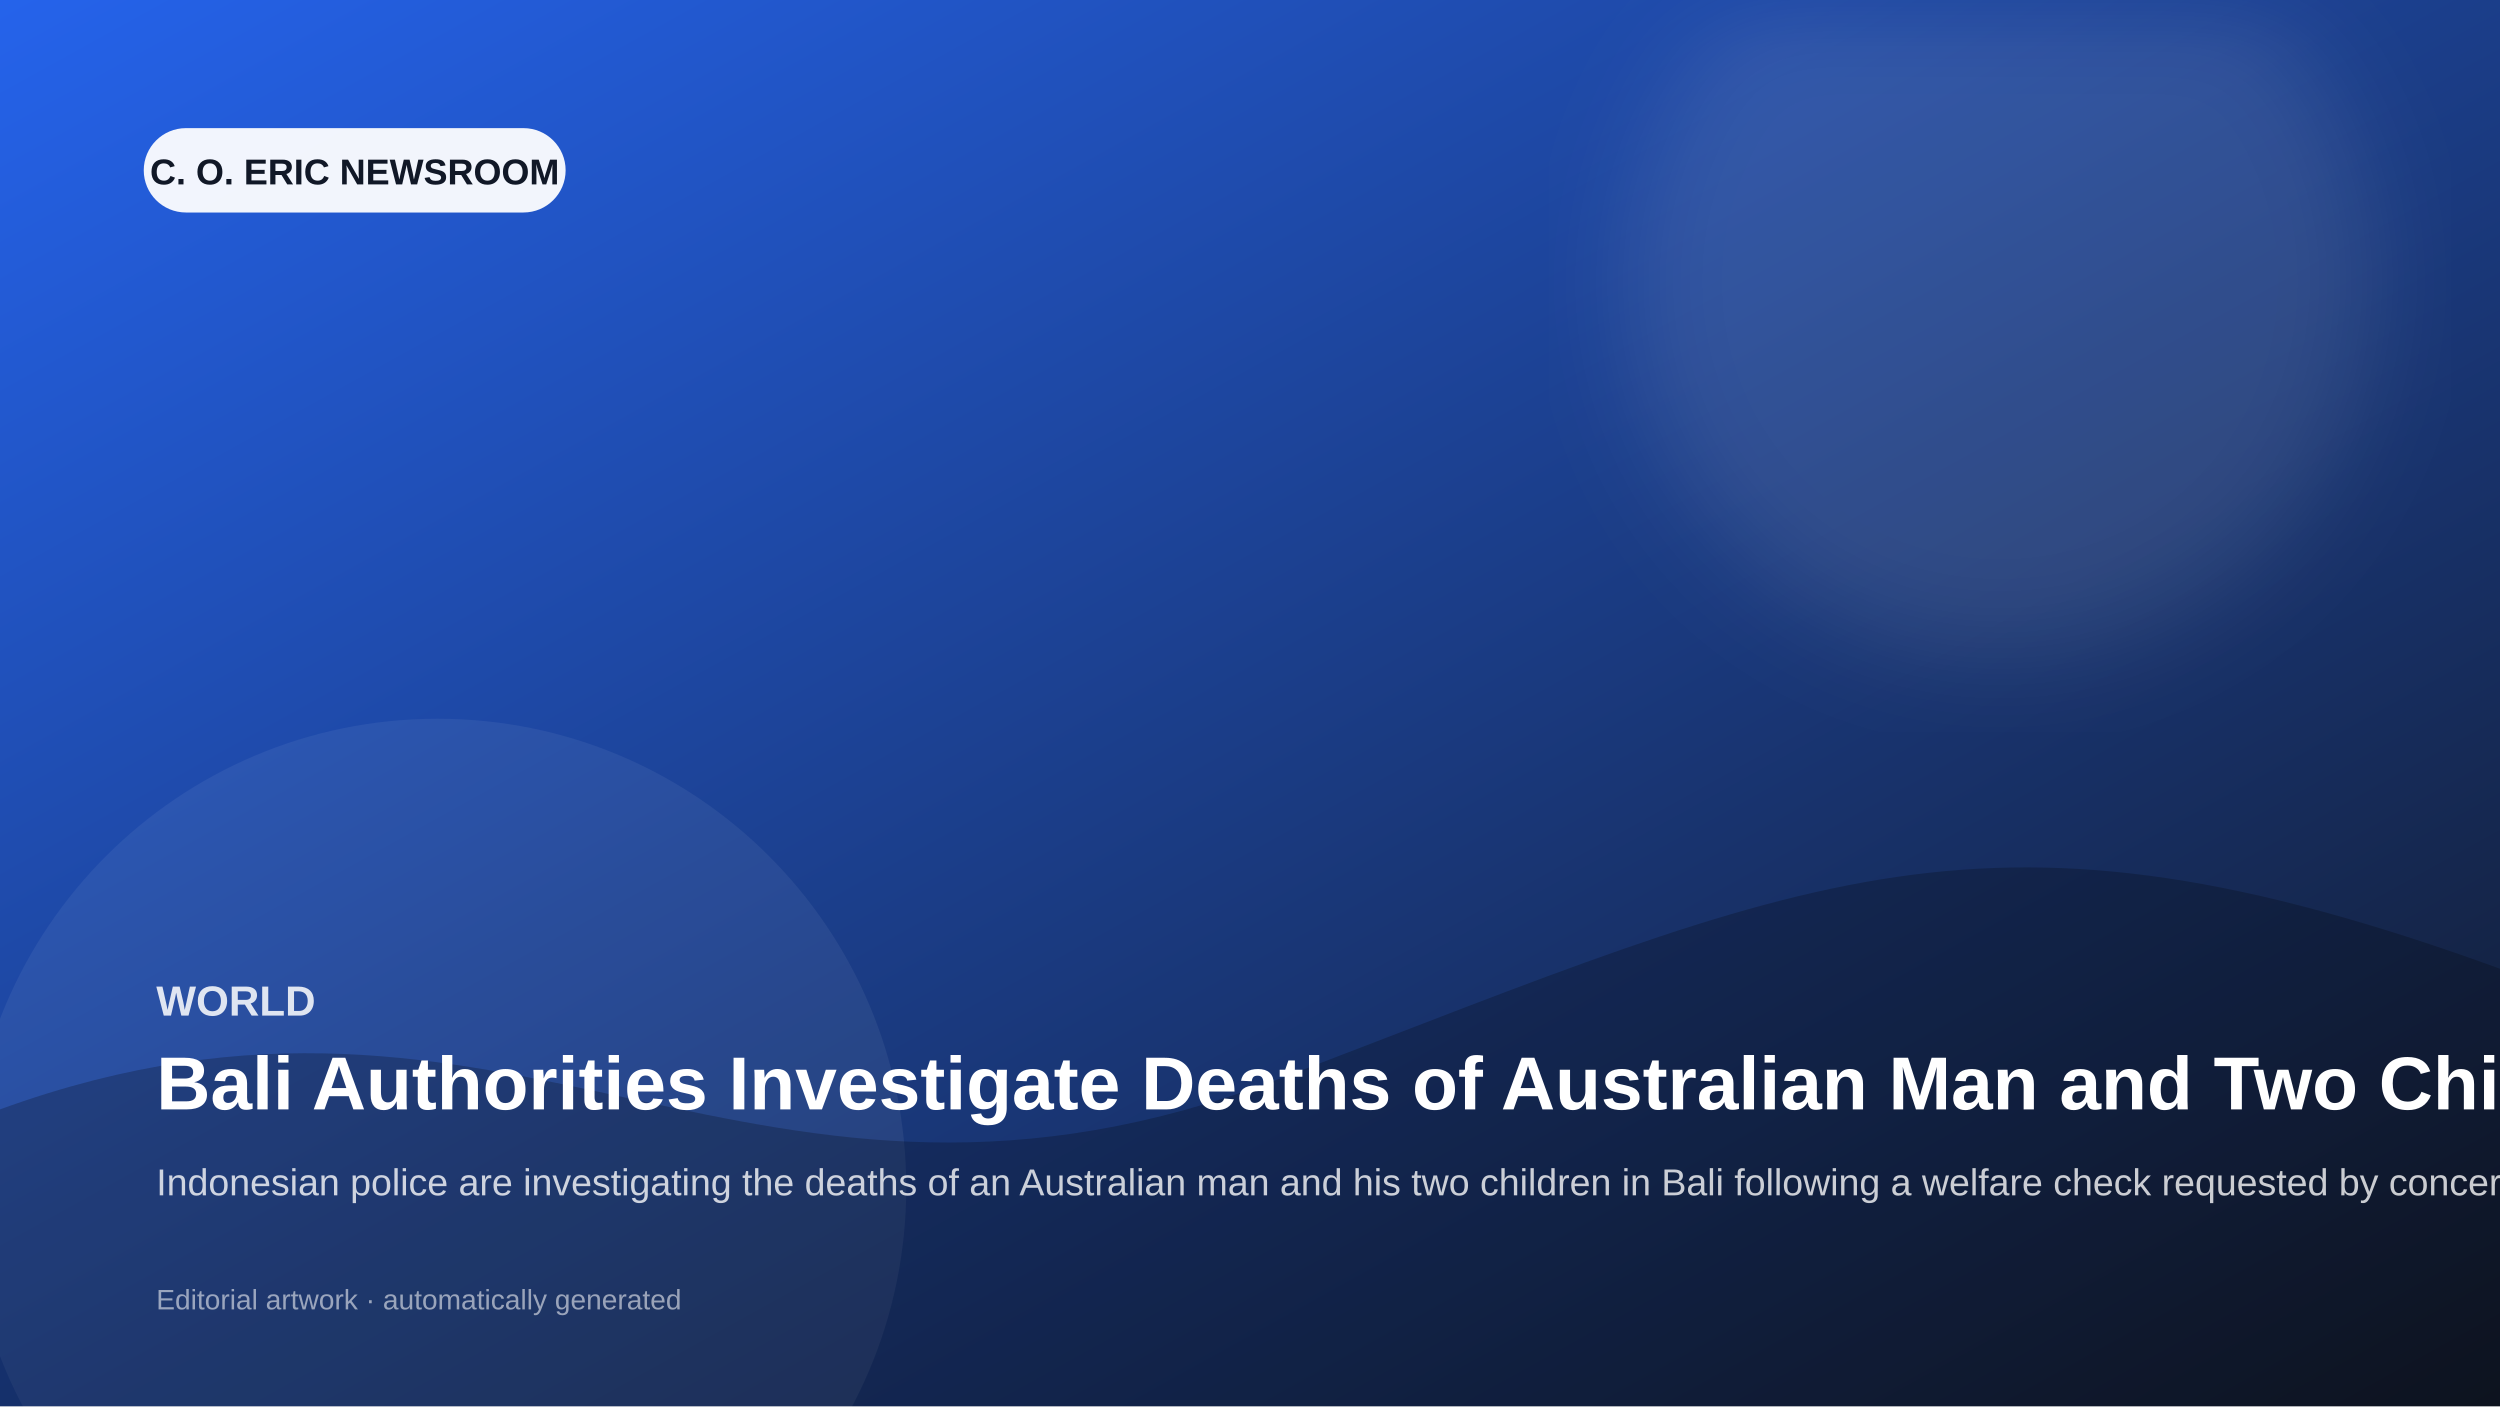
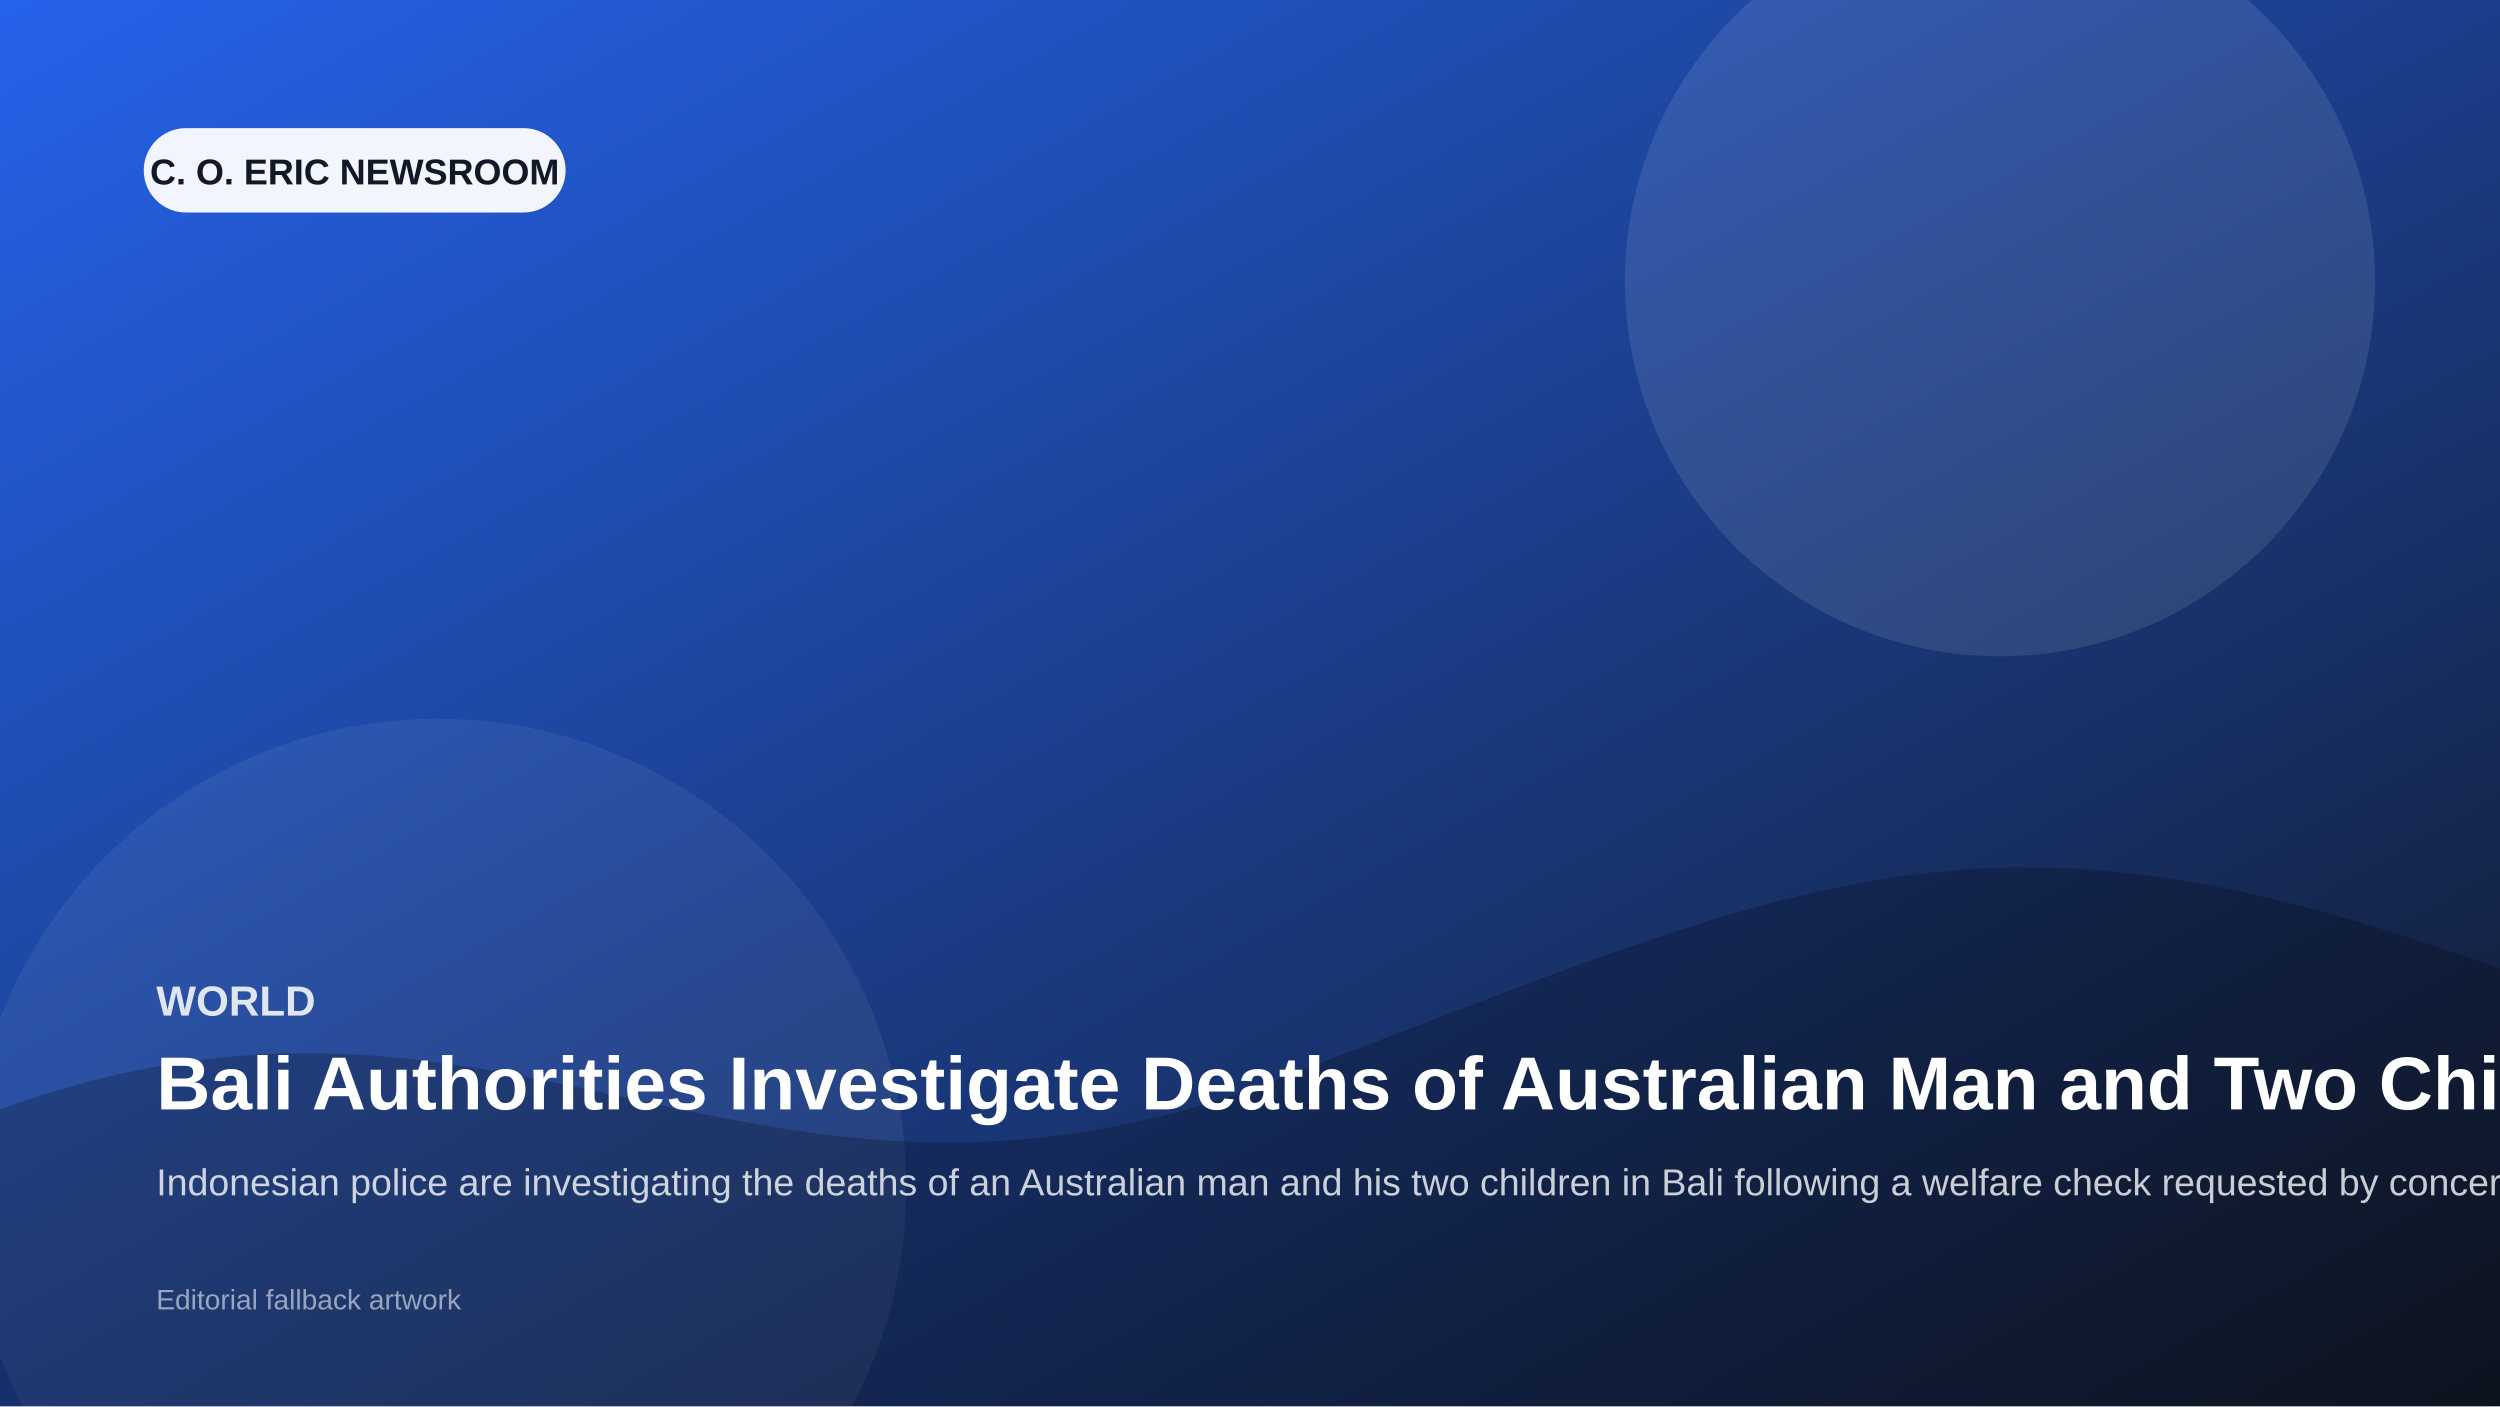
<svg xmlns="http://www.w3.org/2000/svg" viewBox="0 0 1600 900" role="img" aria-labelledby="t d">
  <defs>
    <linearGradient id="bg" x1="0" y1="0" x2="1" y2="1">
      <stop offset="0" stop-color="rgb(37,99,235)" />
      <stop offset="1" stop-color="#111827" />
    </linearGradient>
-     <filter id="glow">
-       <feGaussianBlur stdDeviation="32" />
-     </filter>
  </defs>
  <rect width="1600" height="900" fill="url(#bg)" />
-   <circle cx="1280" cy="180" r="240" fill="#fff" opacity=".10" filter="url(#glow)" />
+   <circle cx="1280" cy="180" r="240" fill="#fff" opacity=".10" />
  <circle cx="280" cy="760" r="300" fill="#fff" opacity=".06" />
  <path d="M0 710 C330 590 480 820 820 690 S1270 500 1600 620 V900 H0Z" fill="#000" opacity=".22" />
  <rect x="92" y="82" width="270" height="54" rx="27" fill="#fff" opacity=".94" />
  <text x="227" y="118" text-anchor="middle" font-family="Arial,Helvetica,sans-serif" font-size="23" font-weight="700" fill="#111827">C. O. ERIC NEWSROOM</text>
-   <text x="100" y="650" font-family="Arial,Helvetica,sans-serif" font-size="27" font-weight="800" fill="#fff" opacity=".85">WORLD</text>
-   <text id="t" x="100" y="710" font-family="Arial,Helvetica,sans-serif" font-size="48" font-weight="800" fill="#fff">Bali Authorities Investigate Deaths of Australian Man and Two Children</text>
+   <text id="t" x="100" y="650" font-family="Arial,Helvetica,sans-serif" font-size="27" font-weight="800" fill="#fff" opacity=".85">WORLD</text>
+   <text x="100" y="710" font-family="Arial,Helvetica,sans-serif" font-size="48" font-weight="800" fill="#fff">Bali Authorities Investigate Deaths of Australian Man and Two Children</text>
  <text id="d" x="100" y="765" font-family="Arial,Helvetica,sans-serif" font-size="24" fill="#fff" opacity=".78">Indonesian police are investigating the deaths of an Australian man and his two children in Bali following a welfare check requested by concerned family members.</text>
-   <text x="100" y="838" font-family="Arial,Helvetica,sans-serif" font-size="18" fill="#fff" opacity=".55">Editorial artwork · automatically generated</text>
+   <text x="100" y="838" font-family="Arial,Helvetica,sans-serif" font-size="18" fill="#fff" opacity=".55">Editorial fallback artwork</text>
</svg>
